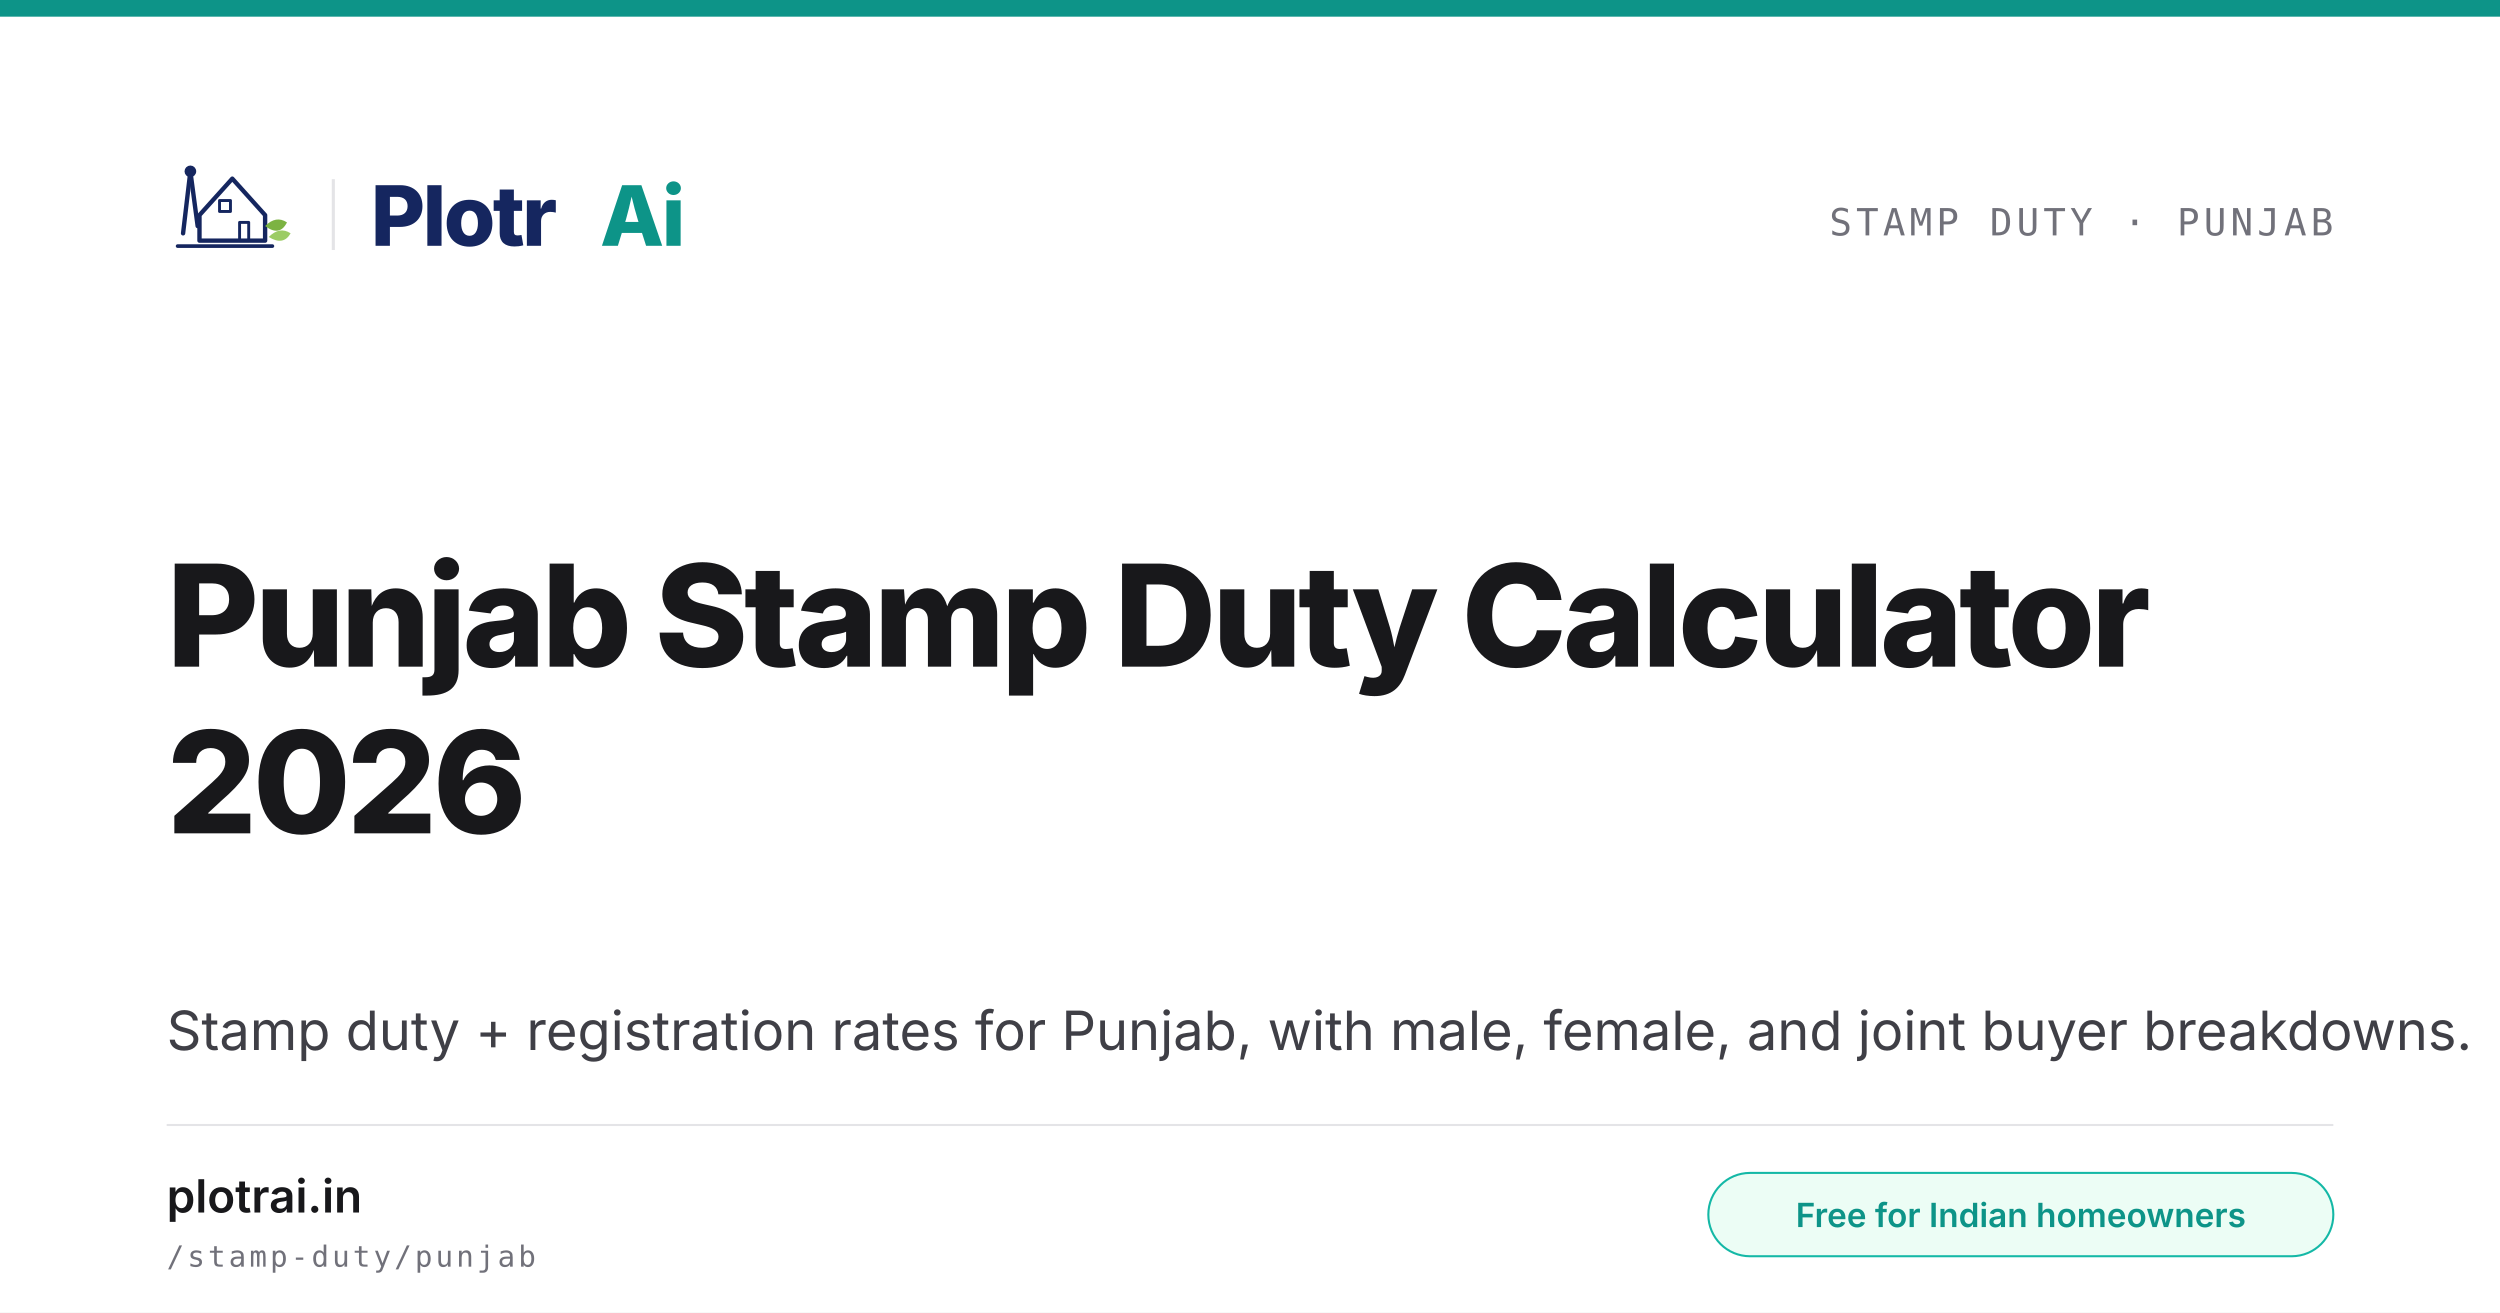
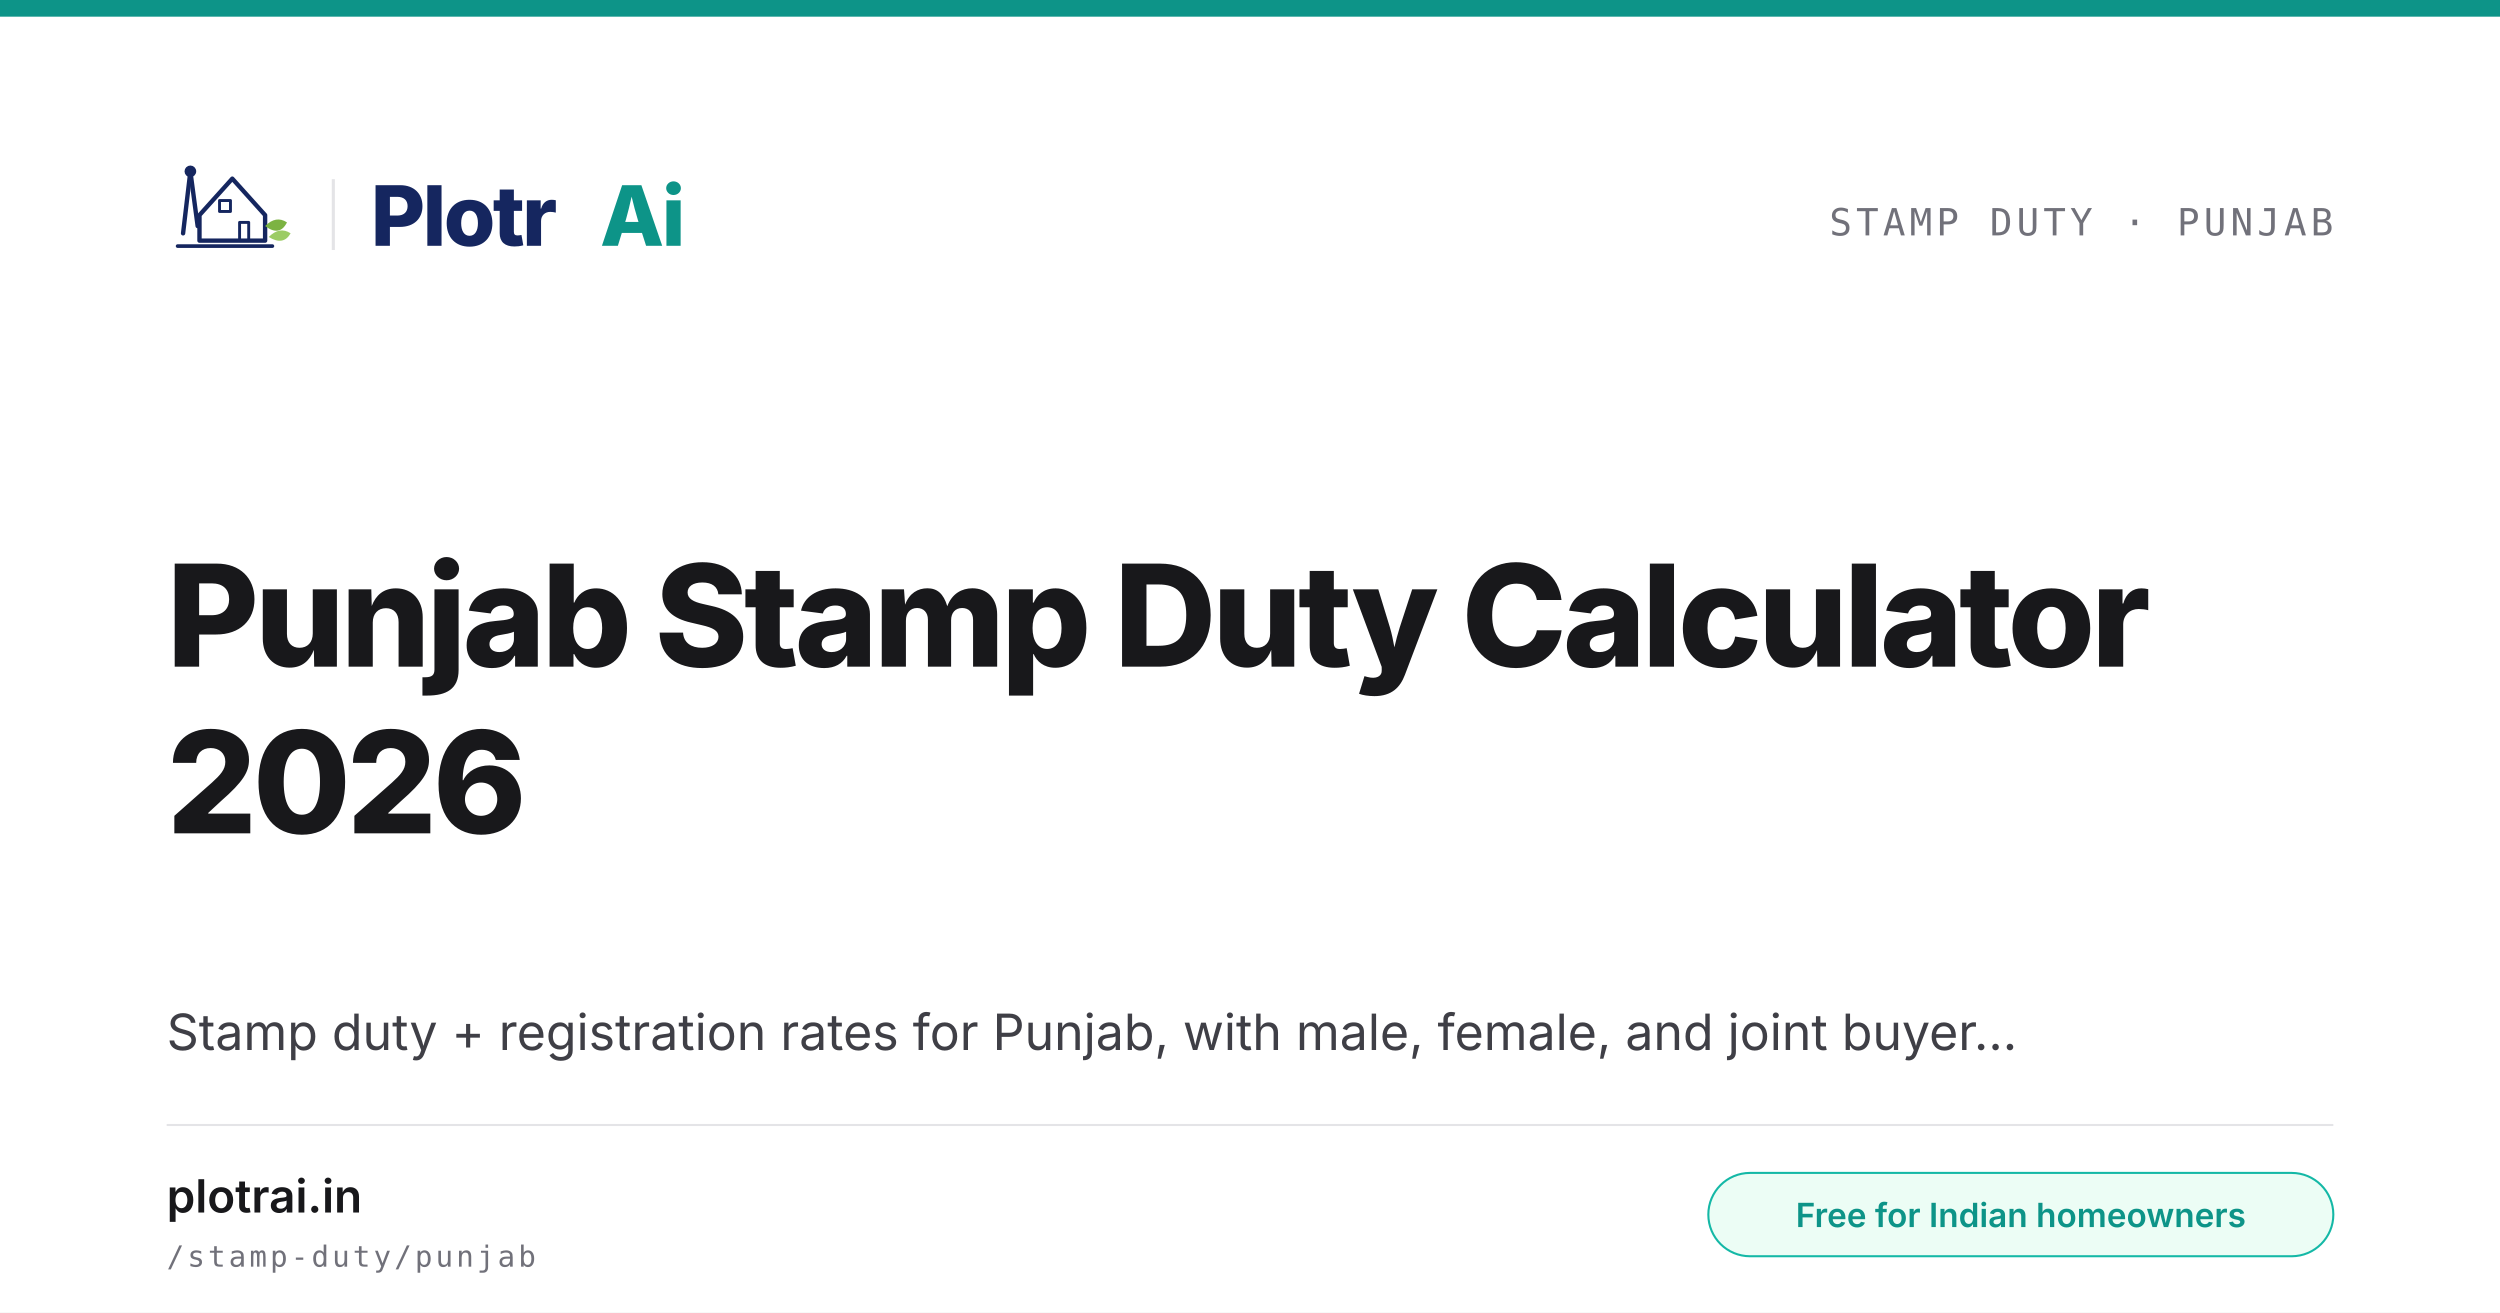
<svg xmlns="http://www.w3.org/2000/svg" width="1200" height="630" viewBox="0 0 1200 630">
  <defs>
    <style>
      .sans { font-family: 'Inter', 'Helvetica Neue', 'Helvetica', 'Arial', sans-serif; }
      .mono { font-family: 'JetBrains Mono', 'SF Mono', 'Menlo', 'Consolas', monospace; }
    </style>
  </defs>
  <rect width="1200" height="630" fill="#ffffff" />
  <rect x="0" y="0" width="1200" height="8" fill="#0d9488" />
  <g transform="translate(80, 70) scale(0.875)">
    <g stroke="#15265F" fill="none" stroke-width="2.4" stroke-linejoin="round" stroke-linecap="round">
      <circle cx="13" cy="14" r="2" fill="#15265F" />
      <line x1="13" y1="14" x2="9" y2="48" />
      <line x1="13" y1="14" x2="17" y2="44" />
      <path d="M 18 38 L 36 18 L 54 38 L 54 52 L 18 52 Z" />
      <rect x="29" y="30" width="6" height="6" stroke-width="1.6" />
      <rect x="40" y="42" width="5" height="10" stroke-width="1.6" />
      <line x1="6" y1="55" x2="58" y2="55" stroke-width="2" />
    </g>
    <path d="M 54 44 Q 60 38 66 42 Q 62 50 54 44 Z" fill="#7CB342" />
    <path d="M 56 50 Q 62 44 68 48 Q 64 55 56 50 Z" fill="#9CCC65" />
  </g>
  <line x1="160" y1="86" x2="160" y2="120" stroke="#e4e4e7" stroke-width="1.5" />
  <text x="178" y="118" class="sans" font-weight="800" font-size="40" letter-spacing="-1.2" fill="#15265F">Plotr</text>
  <text x="288" y="118" class="sans" font-weight="800" font-size="40" letter-spacing="-1.2" fill="#0d9488">Ai</text>
  <text x="1120" y="113" class="mono" text-anchor="end" font-size="18" letter-spacing="2" fill="#71717a">STAMP DUTY · PUNJAB</text>
  <text x="80" y="320" class="sans" font-weight="800" font-size="68" letter-spacing="-2" fill="#18181b">Punjab Stamp Duty Calculator</text>
  <text x="80" y="400" class="sans" font-weight="800" font-size="68" letter-spacing="-2" fill="#18181b">2026</text>
-   <text x="80" y="504" class="sans" font-weight="400" font-size="26" fill="#3f3f46">Stamp duty + registration rates for Punjab, with male, female, and joint buyer breakdowns.</text>
+   <text x="80" y="504" class="sans" font-weight="400" font-size="24" fill="#3f3f46">Stamp duty + registration rates for Punjab, with male, female, and joint buyer…</text>
  <line x1="80" y1="540" x2="1120" y2="540" stroke="#e4e4e7" stroke-width="1" />
  <text x="80" y="582" class="sans" font-weight="600" font-size="22" fill="#18181b">plotrai.in</text>
  <text x="80" y="608" class="mono" font-size="14" letter-spacing="1.5" fill="#71717a">/stamp-duty/punjab</text>
  <rect x="820" y="563" width="300" height="40" rx="20" fill="#ecfdf5" stroke="#14b8a6" stroke-width="1" />
  <text x="970" y="589" class="sans" font-weight="600" font-size="16" text-anchor="middle" fill="#0d9488">Free for Indian homeowners</text>
</svg>
